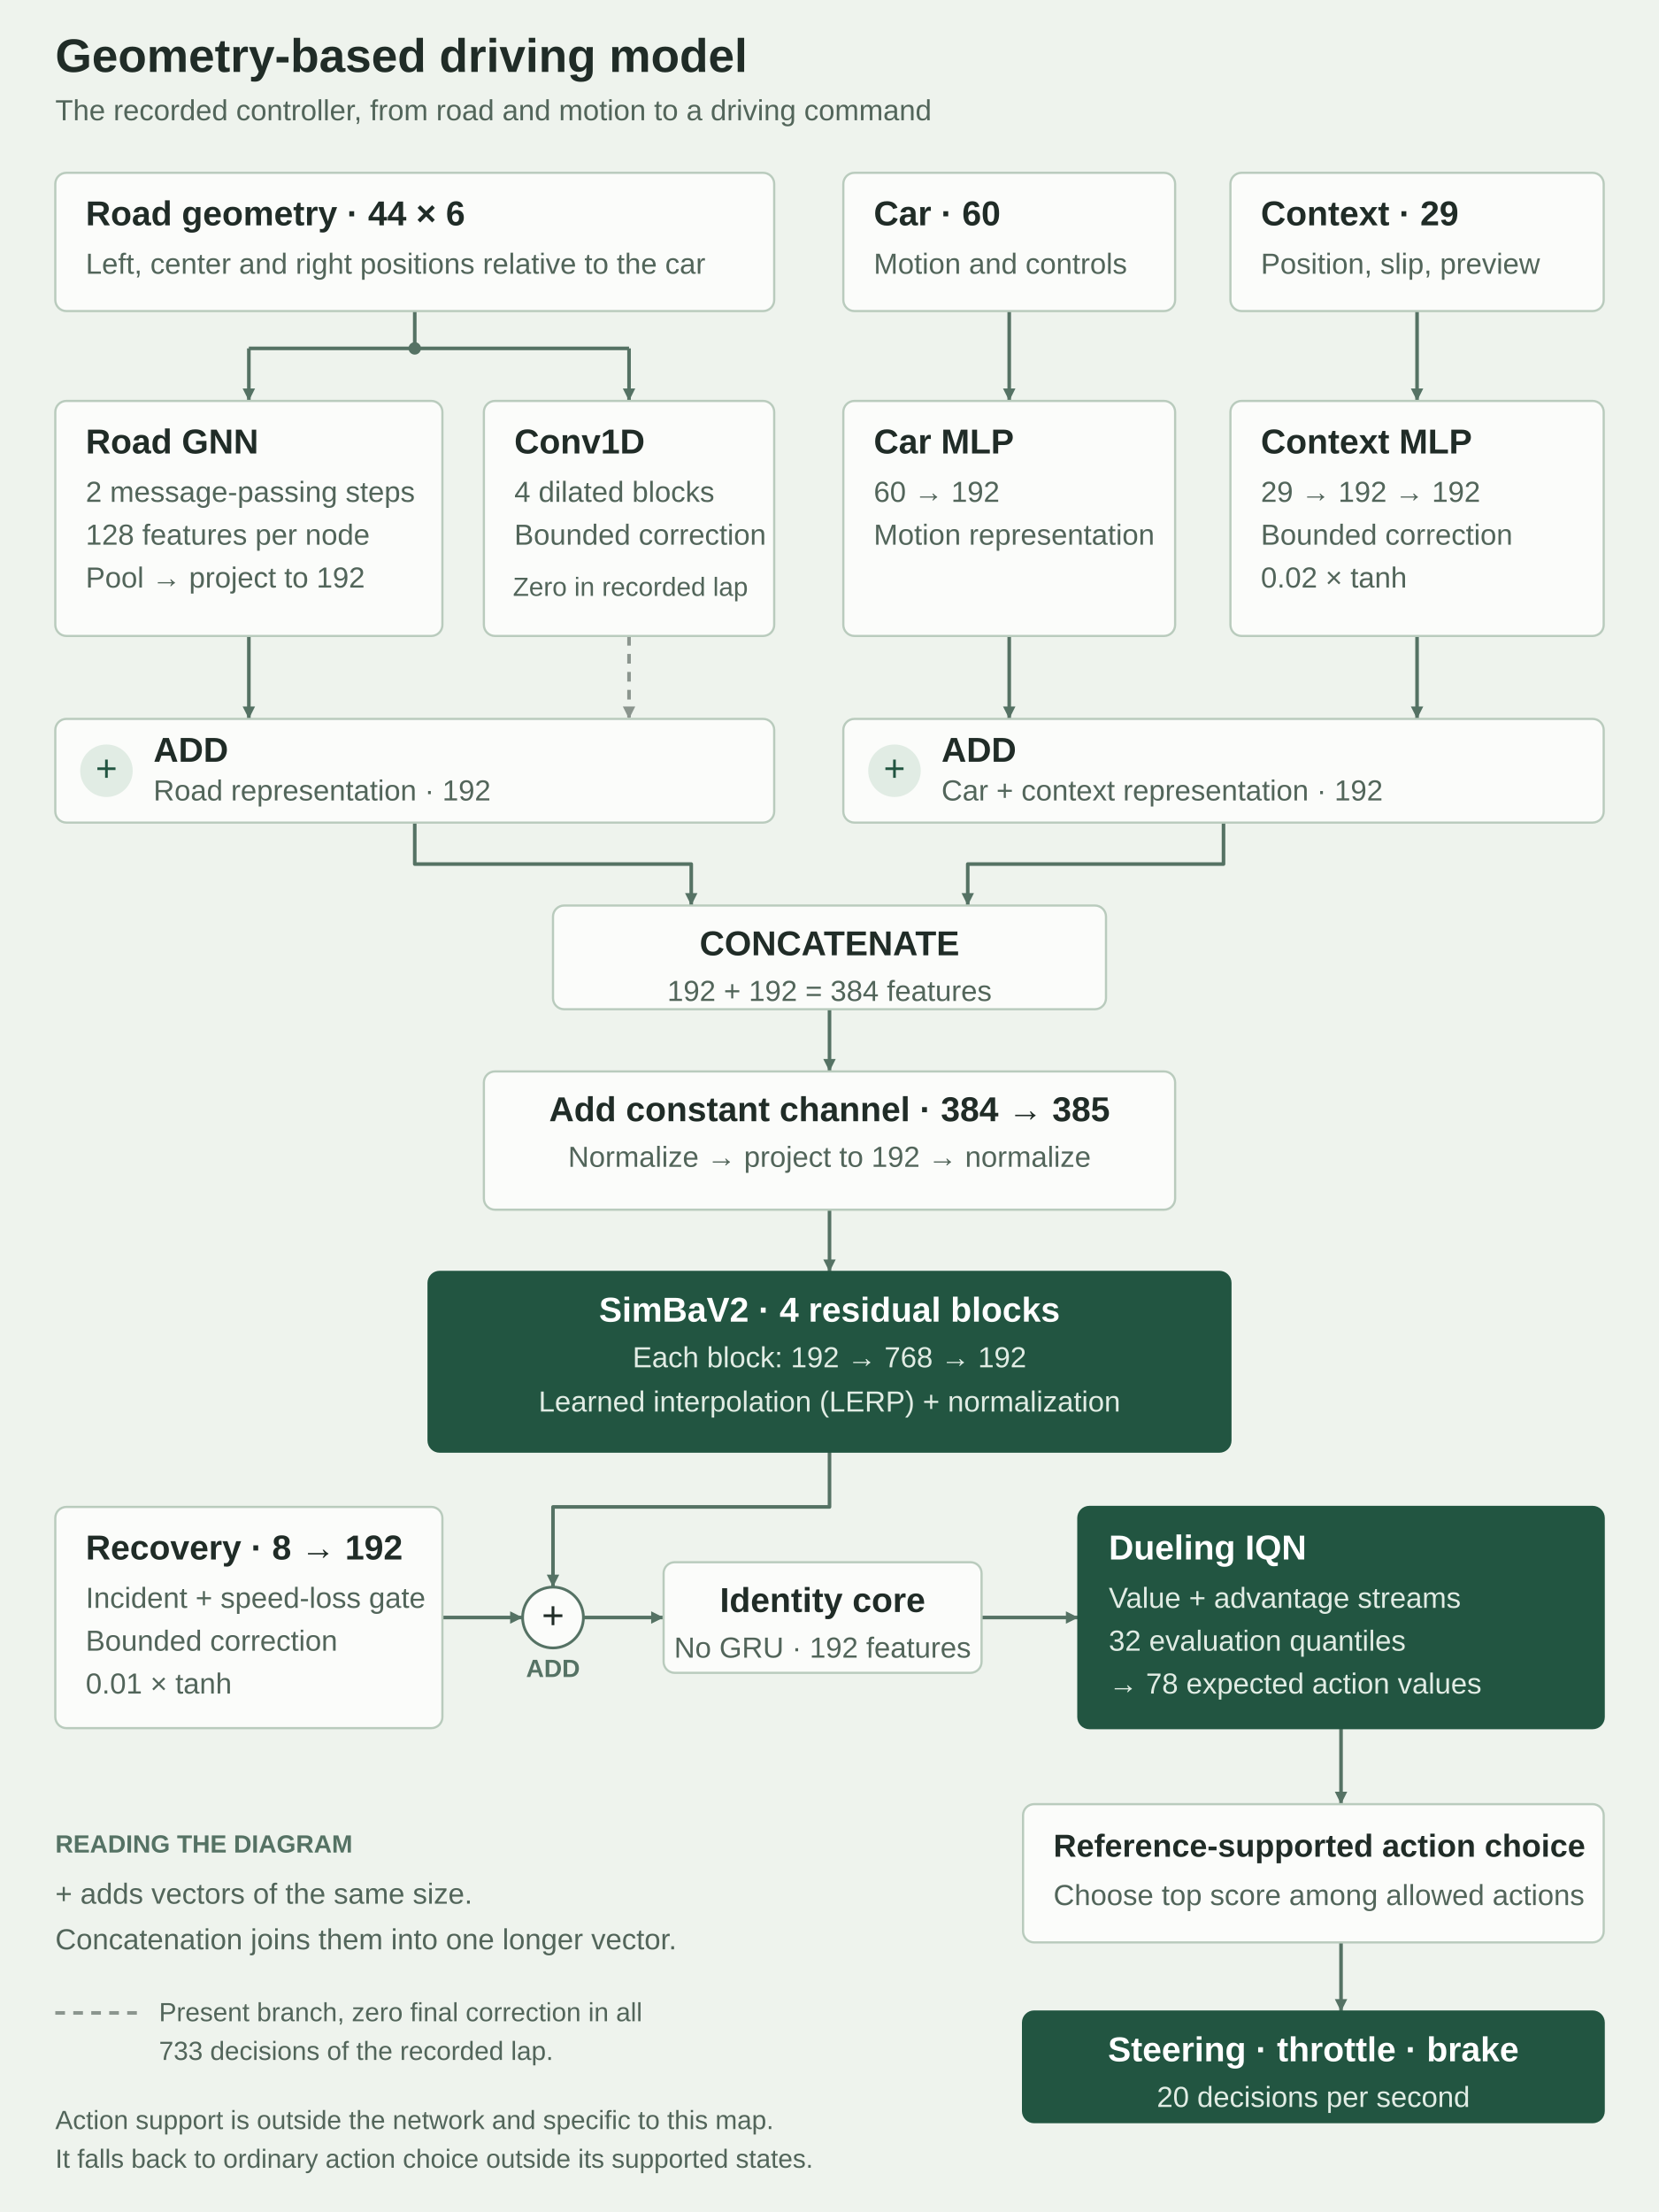
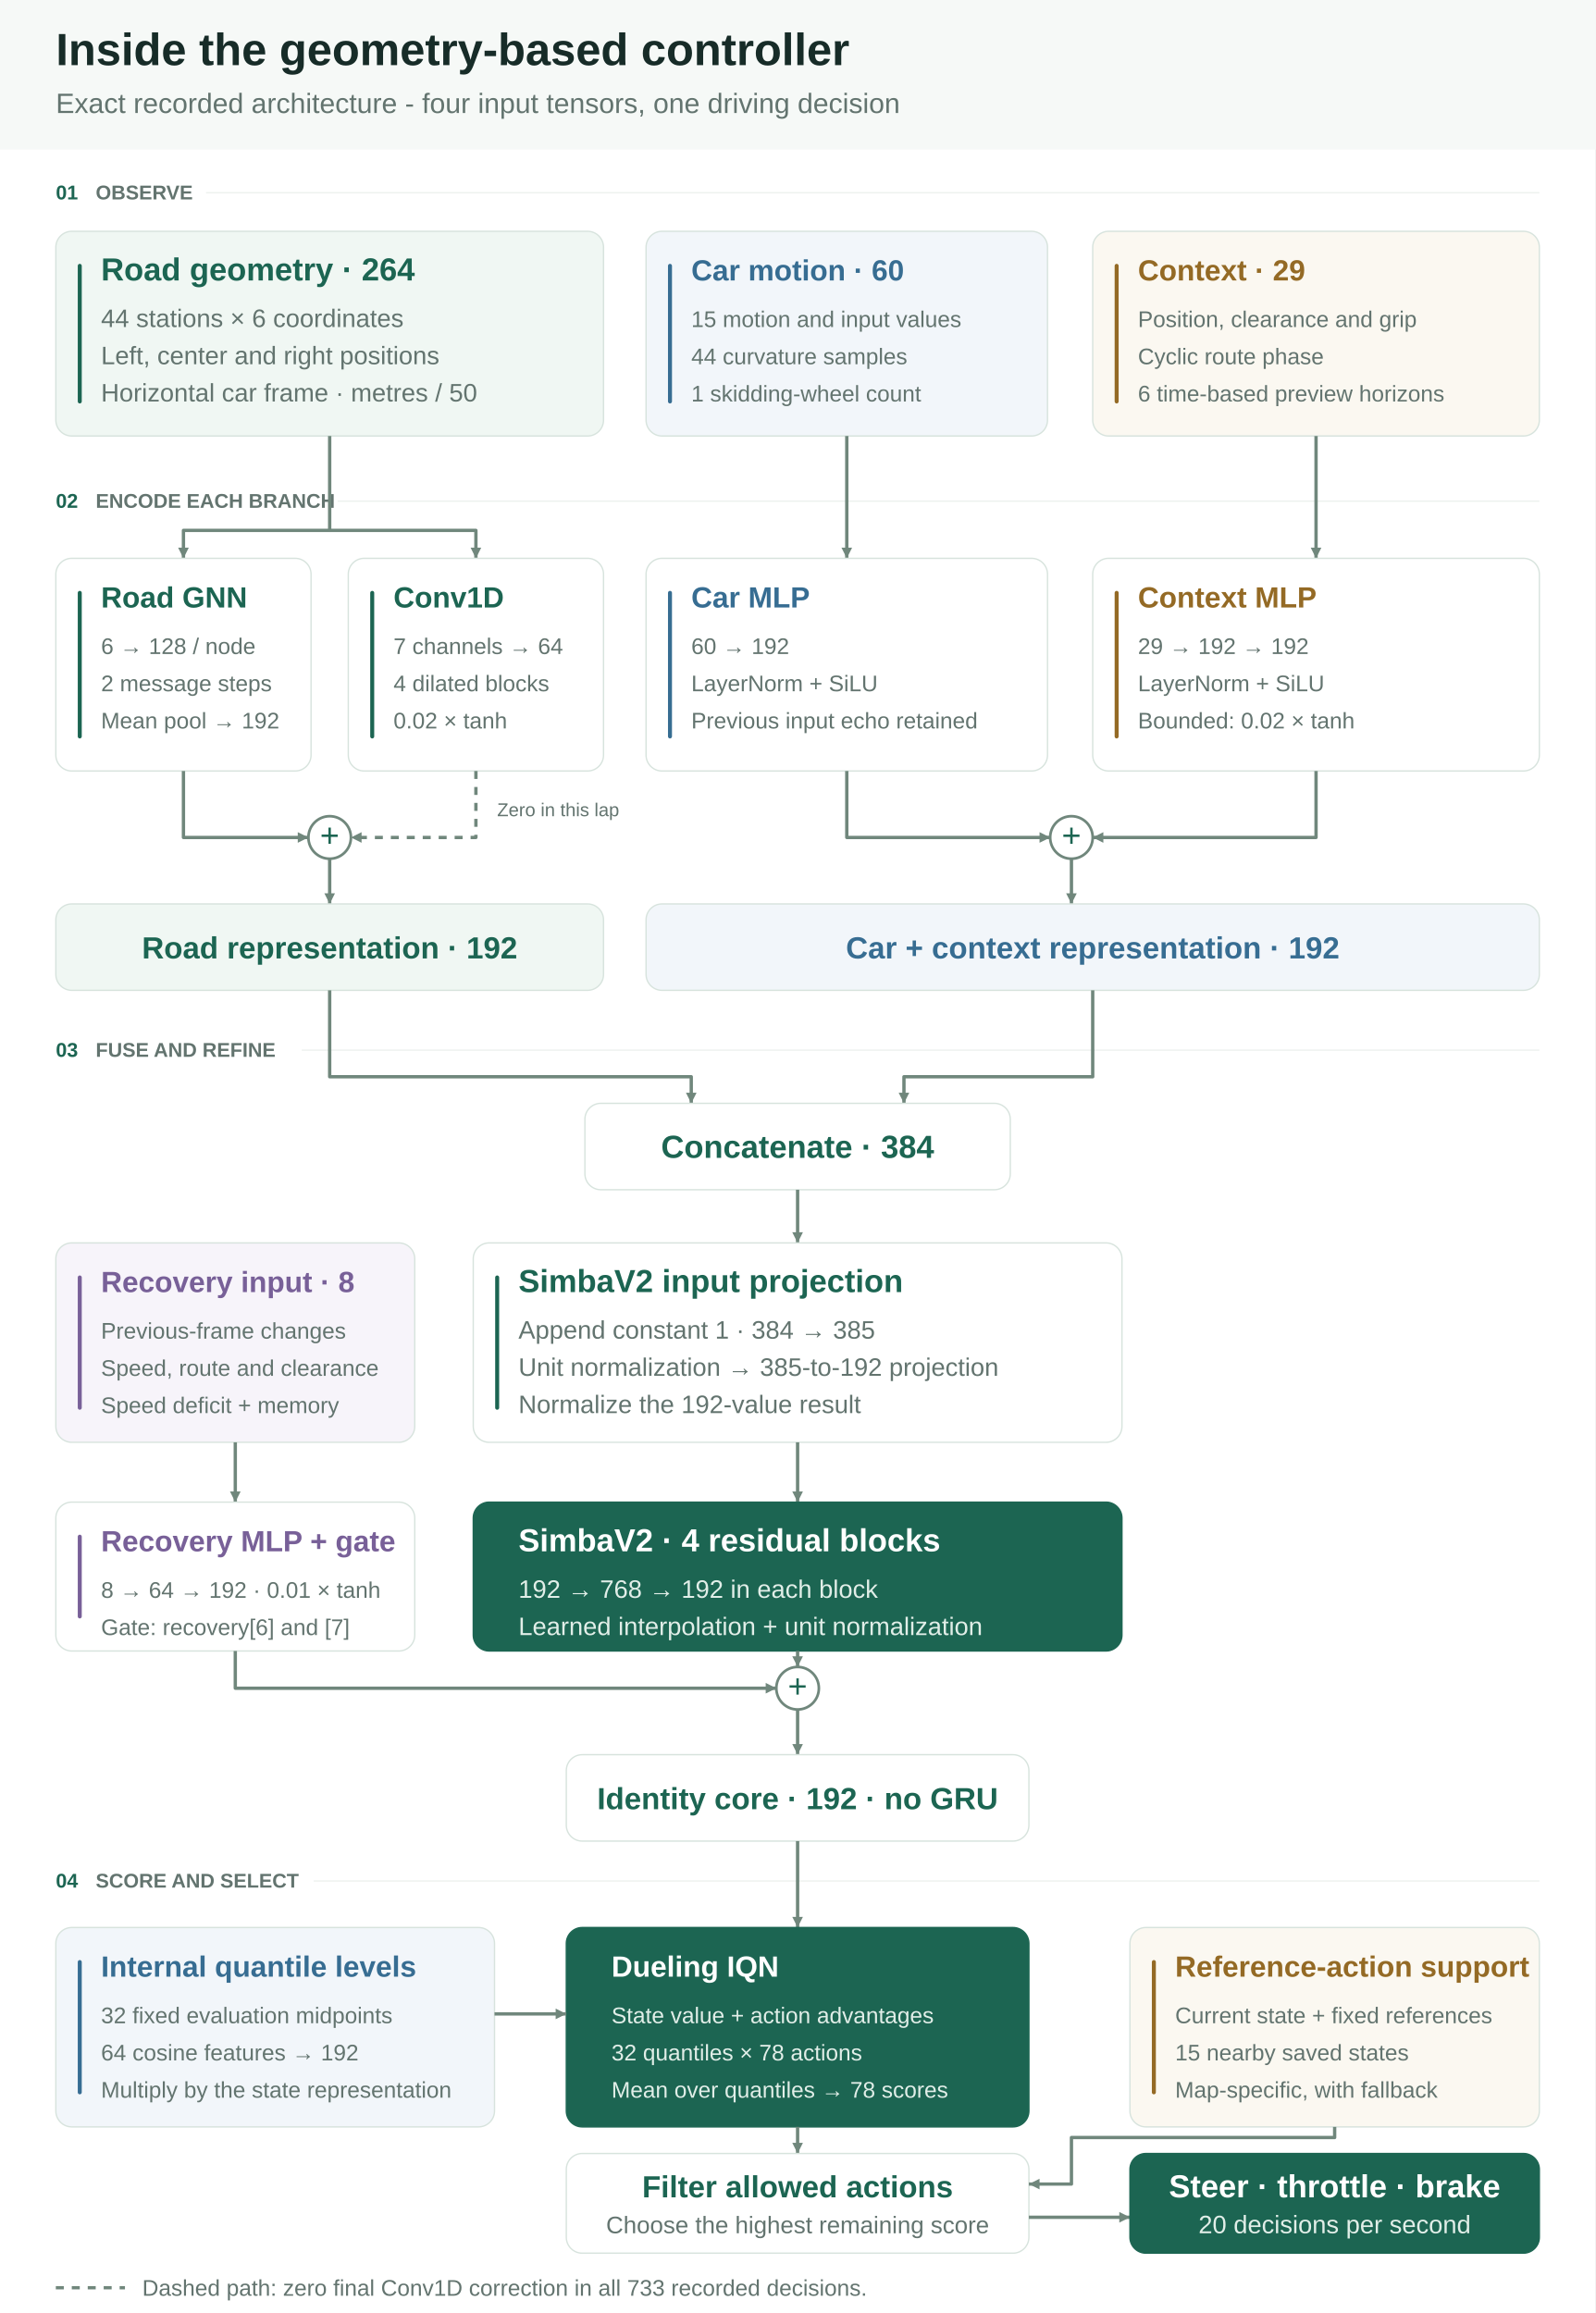
- <svg xmlns="http://www.w3.org/2000/svg" width="1200" height="1600" viewBox="0 0 1200 1600" role="img" aria-labelledby="title desc">
+ <svg xmlns="http://www.w3.org/2000/svg" width="1200" height="1740" viewBox="0 0 1200 1740" role="img" aria-labelledby="title desc">
  <defs>
-     <marker id="arrow" viewBox="0 0 10 10" refX="10" refY="5" markerWidth="9" markerHeight="9" markerUnits="userSpaceOnUse" orient="auto">
-       <path d="M0 0L10 5L0 10Z" fill="#557264" />
-     </marker>
-     <marker id="muted-arrow" viewBox="0 0 10 10" refX="10" refY="5" markerWidth="9" markerHeight="9" markerUnits="userSpaceOnUse" orient="auto">
-       <path d="M0 0L10 5L0 10Z" fill="#8b958e" />
+     <marker id="arrow" markerWidth="9" markerHeight="9" refX="8" refY="4" orient="auto" markerUnits="userSpaceOnUse">
+       <path d="M0 0L8 4L0 8Z" fill="#70877c" />
    </marker>
  </defs>
-   <rect width="1200" height="1600" fill="#eef3ed" />
+   <rect width="1200" height="1740" fill="white" />
  <g font-family="Segoe UI,Arial,sans-serif">
-     <text x="40" y="52" font-size="34" fill="#202c27" text-anchor="start" font-weight="650">Geometry-based driving model</text>
-     <text x="40" y="87" font-size="21" fill="#52655a" text-anchor="start" font-weight="400">The recorded controller, from road and motion to a driving command</text>
-     <g aria-label="Connections: arrows end only at target boundaries">
-       <path d="M300 225V252M180 252H455" fill="none" stroke="#557264" stroke-width="2.6" />
-       <circle cx="300" cy="252" r="4.5" fill="#557264" />
-       <path d="M180 252V290" fill="none" stroke="#557264" stroke-width="2.6" stroke-linejoin="round" marker-end="url(#arrow)" />
-       <path d="M455 252V290" fill="none" stroke="#557264" stroke-width="2.6" stroke-linejoin="round" marker-end="url(#arrow)" />
-       <path d="M730 225V290" fill="none" stroke="#557264" stroke-width="2.6" stroke-linejoin="round" marker-end="url(#arrow)" />
-       <path d="M1025 225V290" fill="none" stroke="#557264" stroke-width="2.6" stroke-linejoin="round" marker-end="url(#arrow)" />
-       <path d="M180 460V520" fill="none" stroke="#557264" stroke-width="2.6" stroke-linejoin="round" marker-end="url(#arrow)" />
-       <path d="M730 460V520" fill="none" stroke="#557264" stroke-width="2.6" stroke-linejoin="round" marker-end="url(#arrow)" />
-       <path d="M1025 460V520" fill="none" stroke="#557264" stroke-width="2.6" stroke-linejoin="round" marker-end="url(#arrow)" />
-       <path d="M300 595V625H500V655" fill="none" stroke="#557264" stroke-width="2.6" stroke-linejoin="round" marker-end="url(#arrow)" />
-       <path d="M885 595V625H700V655" fill="none" stroke="#557264" stroke-width="2.6" stroke-linejoin="round" marker-end="url(#arrow)" />
-       <path d="M600 730V775" fill="none" stroke="#557264" stroke-width="2.6" stroke-linejoin="round" marker-end="url(#arrow)" />
-       <path d="M600 875V920" fill="none" stroke="#557264" stroke-width="2.6" stroke-linejoin="round" marker-end="url(#arrow)" />
-       <path d="M600 1050V1090H400V1148" fill="none" stroke="#557264" stroke-width="2.6" stroke-linejoin="round" marker-end="url(#arrow)" />
-       <path d="M320 1170H378" fill="none" stroke="#557264" stroke-width="2.6" stroke-linejoin="round" marker-end="url(#arrow)" />
-       <path d="M422 1170H480" fill="none" stroke="#557264" stroke-width="2.6" stroke-linejoin="round" marker-end="url(#arrow)" />
-       <path d="M710 1170H780" fill="none" stroke="#557264" stroke-width="2.6" stroke-linejoin="round" marker-end="url(#arrow)" />
-       <path d="M970 1250V1305" fill="none" stroke="#557264" stroke-width="2.6" stroke-linejoin="round" marker-end="url(#arrow)" />
-       <path d="M970 1405V1455" fill="none" stroke="#557264" stroke-width="2.6" stroke-linejoin="round" marker-end="url(#arrow)" />
-       <path d="M455 460V520" fill="none" stroke="#8b958e" stroke-width="2.6" stroke-linejoin="round" stroke-dasharray="7 6" marker-end="url(#muted-arrow)" />
-     </g>
-     <rect x="40" y="125" width="520" height="100" rx="8" fill="#fbfcfa" stroke="#b9cbbd" stroke-width="1.6" />
-     <text x="62" y="163" font-size="25" fill="#202c27" text-anchor="start" font-weight="600">Road geometry · 44 × 6</text>
-     <text x="62" y="198" font-size="21" fill="#52655a" text-anchor="start" font-weight="400">Left, center and right positions relative to the car</text>
-     <rect x="610" y="125" width="240" height="100" rx="8" fill="#fbfcfa" stroke="#b9cbbd" stroke-width="1.6" />
-     <text x="632" y="163" font-size="25" fill="#202c27" text-anchor="start" font-weight="600">Car · 60</text>
-     <text x="632" y="198" font-size="21" fill="#52655a" text-anchor="start" font-weight="400">Motion and controls</text>
-     <rect x="890" y="125" width="270" height="100" rx="8" fill="#fbfcfa" stroke="#b9cbbd" stroke-width="1.6" />
-     <text x="912" y="163" font-size="25" fill="#202c27" text-anchor="start" font-weight="600">Context · 29</text>
-     <text x="912" y="198" font-size="21" fill="#52655a" text-anchor="start" font-weight="400">Position, slip, preview</text>
-     <rect x="40" y="290" width="280" height="170" rx="8" fill="#fbfcfa" stroke="#b9cbbd" stroke-width="1.6" />
-     <text x="62" y="328" font-size="25" fill="#202c27" text-anchor="start" font-weight="600">Road GNN</text>
-     <text x="62" y="363" font-size="21" fill="#52655a" text-anchor="start" font-weight="400">2 message-passing steps</text>
-     <text x="62" y="394" font-size="21" fill="#52655a" text-anchor="start" font-weight="400">128 features per node</text>
-     <text x="62" y="425" font-size="21" fill="#52655a" text-anchor="start" font-weight="400">Pool → project to 192</text>
-     <rect x="350" y="290" width="210" height="170" rx="8" fill="#fbfcfa" stroke="#b9cbbd" stroke-width="1.6" />
-     <text x="372" y="328" font-size="25" fill="#202c27" text-anchor="start" font-weight="600">Conv1D</text>
-     <text x="372" y="363" font-size="21" fill="#52655a" text-anchor="start" font-weight="400">4 dilated blocks</text>
-     <text x="372" y="394" font-size="21" fill="#52655a" text-anchor="start" font-weight="400">Bounded correction</text>
-     <text x="371" y="431" font-size="19" fill="#52655a" text-anchor="start" font-weight="400">Zero in recorded lap</text>
-     <rect x="610" y="290" width="240" height="170" rx="8" fill="#fbfcfa" stroke="#b9cbbd" stroke-width="1.6" />
-     <text x="632" y="328" font-size="25" fill="#202c27" text-anchor="start" font-weight="600">Car MLP</text>
-     <text x="632" y="363" font-size="21" fill="#52655a" text-anchor="start" font-weight="400">60 → 192</text>
-     <text x="632" y="394" font-size="21" fill="#52655a" text-anchor="start" font-weight="400">Motion representation</text>
-     <rect x="890" y="290" width="270" height="170" rx="8" fill="#fbfcfa" stroke="#b9cbbd" stroke-width="1.6" />
-     <text x="912" y="328" font-size="25" fill="#202c27" text-anchor="start" font-weight="600">Context MLP</text>
-     <text x="912" y="363" font-size="21" fill="#52655a" text-anchor="start" font-weight="400">29 → 192 → 192</text>
-     <text x="912" y="394" font-size="21" fill="#52655a" text-anchor="start" font-weight="400">Bounded correction</text>
-     <text x="912" y="425" font-size="21" fill="#52655a" text-anchor="start" font-weight="400">0.02 × tanh</text>
-     <rect x="40" y="520" width="520" height="75" rx="8" fill="#fbfcfa" stroke="#b9cbbd" stroke-width="1.6" />
-     <circle cx="77" cy="557.5" r="19" fill="#e1ece4" />
-     <text x="77" y="565" font-size="27" fill="#225541" text-anchor="middle" font-weight="400">+</text>
-     <text x="111" y="551" font-size="25" fill="#202c27" text-anchor="start" font-weight="600">ADD</text>
-     <text x="111" y="579" font-size="21" fill="#52655a" text-anchor="start" font-weight="400">Road representation · 192</text>
-     <rect x="610" y="520" width="550" height="75" rx="8" fill="#fbfcfa" stroke="#b9cbbd" stroke-width="1.6" />
-     <circle cx="647" cy="557.5" r="19" fill="#e1ece4" />
-     <text x="647" y="565" font-size="27" fill="#225541" text-anchor="middle" font-weight="400">+</text>
-     <text x="681" y="551" font-size="25" fill="#202c27" text-anchor="start" font-weight="600">ADD</text>
-     <text x="681" y="579" font-size="21" fill="#52655a" text-anchor="start" font-weight="400">Car + context representation · 192</text>
-     <rect x="400" y="655" width="400" height="75" rx="8" fill="#fbfcfa" stroke="#b9cbbd" stroke-width="1.6" />
-     <text x="600" y="691" font-size="25" fill="#202c27" text-anchor="middle" font-weight="600">CONCATENATE</text>
-     <text x="600" y="724" font-size="21" fill="#52655a" text-anchor="middle" font-weight="400">192 + 192 = 384 features</text>
-     <rect x="350" y="775" width="500" height="100" rx="8" fill="#fbfcfa" stroke="#b9cbbd" stroke-width="1.6" />
-     <text x="600" y="811" font-size="25" fill="#202c27" text-anchor="middle" font-weight="600">Add constant channel · 384 → 385</text>
-     <text x="600" y="844" font-size="21" fill="#52655a" text-anchor="middle" font-weight="400">Normalize → project to 192 → normalize</text>
-     <rect x="310" y="920" width="580" height="130" rx="8" fill="#225541" stroke="#225541" stroke-width="1.6" />
-     <text x="600" y="956" font-size="25" fill="#fff" text-anchor="middle" font-weight="600">SimBaV2 · 4 residual blocks</text>
-     <text x="600" y="989" font-size="21" fill="#e1ece4" text-anchor="middle" font-weight="400">Each block: 192 → 768 → 192</text>
-     <text x="600" y="1021" font-size="21" fill="#e1ece4" text-anchor="middle" font-weight="400">Learned interpolation (LERP) + normalization</text>
-     <rect x="40" y="1090" width="280" height="160" rx="8" fill="#fbfcfa" stroke="#b9cbbd" stroke-width="1.6" />
-     <text x="62" y="1128" font-size="25" fill="#202c27" text-anchor="start" font-weight="600">Recovery · 8 → 192</text>
-     <text x="62" y="1163" font-size="21" fill="#52655a" text-anchor="start" font-weight="400">Incident + speed-loss gate</text>
-     <text x="62" y="1194" font-size="21" fill="#52655a" text-anchor="start" font-weight="400">Bounded correction</text>
-     <text x="62" y="1225" font-size="21" fill="#52655a" text-anchor="start" font-weight="400">0.01 × tanh</text>
-     <circle cx="400" cy="1170" r="22" fill="#fbfcfa" stroke="#557264" stroke-width="2" />
-     <text x="400" y="1178" font-size="28" fill="#202c27" text-anchor="middle" font-weight="400">+</text>
-     <text x="400" y="1213" font-size="18" fill="#557264" text-anchor="middle" font-weight="600">ADD</text>
-     <rect x="480" y="1130" width="230" height="80" rx="8" fill="#fbfcfa" stroke="#b9cbbd" stroke-width="1.6" />
-     <text x="595" y="1166" font-size="25" fill="#202c27" text-anchor="middle" font-weight="600">Identity core</text>
-     <text x="595" y="1199" font-size="21" fill="#52655a" text-anchor="middle" font-weight="400">No GRU · 192 features</text>
-     <rect x="780" y="1090" width="380" height="160" rx="8" fill="#225541" stroke="#225541" stroke-width="1.6" />
-     <text x="802" y="1128" font-size="25" fill="#fff" text-anchor="start" font-weight="600">Dueling IQN</text>
-     <text x="802" y="1163" font-size="21" fill="#e1ece4" text-anchor="start" font-weight="400">Value + advantage streams</text>
-     <text x="802" y="1194" font-size="21" fill="#e1ece4" text-anchor="start" font-weight="400">32 evaluation quantiles</text>
-     <text x="802" y="1225" font-size="21" fill="#e1ece4" text-anchor="start" font-weight="400">→ 78 expected action values</text>
-     <rect x="740" y="1305" width="420" height="100" rx="8" fill="#fbfcfa" stroke="#b9cbbd" stroke-width="1.6" />
-     <text x="762" y="1343" font-size="23" fill="#202c27" text-anchor="start" font-weight="600">Reference-supported action choice</text>
-     <text x="762" y="1378" font-size="21" fill="#52655a" text-anchor="start" font-weight="400">Choose top score among allowed actions</text>
-     <rect x="740" y="1455" width="420" height="80" rx="8" fill="#225541" stroke="#225541" stroke-width="1.6" />
-     <text x="950" y="1491" font-size="25" fill="#fff" text-anchor="middle" font-weight="600">Steering · throttle · brake</text>
-     <text x="950" y="1524" font-size="21" fill="#e1ece4" text-anchor="middle" font-weight="400">20 decisions per second</text>
-     <text x="40" y="1340" font-size="18" fill="#557264" text-anchor="start" font-weight="600">READING THE DIAGRAM</text>
-     <text x="40" y="1377" font-size="21" fill="#52655a" text-anchor="start" font-weight="400">+ adds vectors of the same size.</text>
-     <text x="40" y="1410" font-size="21" fill="#52655a" text-anchor="start" font-weight="400">Concatenation joins them into one longer vector.</text>
-     <path d="M40 1456H100" stroke="#8b958e" stroke-width="2.6" stroke-dasharray="7 6" />
-     <text x="115" y="1462" font-size="19" fill="#52655a" text-anchor="start" font-weight="400">Present branch, zero final correction in all</text>
-     <text x="115" y="1490" font-size="19" fill="#52655a" text-anchor="start" font-weight="400">733 decisions of the recorded lap.</text>
-     <text x="40" y="1540" font-size="19" fill="#52655a" text-anchor="start" font-weight="400">Action support is outside the network and specific to this map.</text>
-     <text x="40" y="1568" font-size="19" fill="#52655a" text-anchor="start" font-weight="400">It falls back to ordinary action choice outside its supported states.</text>
+     <rect x="0" y="0" width="1200" height="112" rx="0" fill="#f6f9f7" stroke="#f6f9f7" />
+     <text x="42" y="49" font-size="34" fill="#172c28" font-weight="650" text-anchor="start">Inside the geometry-based controller</text>
+     <text x="42" y="85" font-size="21" fill="#63746f" font-weight="400" text-anchor="start">Exact recorded architecture - four input tensors, one driving decision</text>
+     <text x="42" y="150" font-size="15" fill="#1c6552" font-weight="700" text-anchor="start">01</text>
+     <text x="72" y="150" font-size="15" fill="#63746f" font-weight="600" text-anchor="start">OBSERVE</text>
+     <path d="M155 145H1158" stroke="#edf1ee" />
+     <rect x="42" y="174" width="412" height="154" rx="12" fill="#f0f7f3" stroke="#d7e3dd" />
+     <path d="M60 200V302" stroke="#1c6552" stroke-width="3" stroke-linecap="round" />
+     <text x="76" y="211" font-size="24" fill="#1c6552" font-weight="600" text-anchor="start">Road geometry · 264</text>
+     <text x="76" y="246" font-size="19" fill="#63746f" font-weight="400" text-anchor="start">44 stations × 6 coordinates</text>
+     <text x="76" y="274" font-size="19" fill="#63746f" font-weight="400" text-anchor="start">Left, center and right positions</text>
+     <text x="76" y="302" font-size="19" fill="#63746f" font-weight="400" text-anchor="start">Horizontal car frame · metres / 50</text>
+     <rect x="486" y="174" width="302" height="154" rx="12" fill="#f2f6fa" stroke="#d7e3dd" />
+     <path d="M504 200V302" stroke="#376d92" stroke-width="3" stroke-linecap="round" />
+     <text x="520" y="211" font-size="22" fill="#376d92" font-weight="600" text-anchor="start">Car motion · 60</text>
+     <text x="520" y="246" font-size="17" fill="#63746f" font-weight="400" text-anchor="start">15 motion and input values</text>
+     <text x="520" y="274" font-size="17" fill="#63746f" font-weight="400" text-anchor="start">44 curvature samples</text>
+     <text x="520" y="302" font-size="17" fill="#63746f" font-weight="400" text-anchor="start">1 skidding-wheel count</text>
+     <rect x="822" y="174" width="336" height="154" rx="12" fill="#fbf8f1" stroke="#d7e3dd" />
+     <path d="M840 200V302" stroke="#946a25" stroke-width="3" stroke-linecap="round" />
+     <text x="856" y="211" font-size="22" fill="#946a25" font-weight="600" text-anchor="start">Context · 29</text>
+     <text x="856" y="246" font-size="17" fill="#63746f" font-weight="400" text-anchor="start">Position, clearance and grip</text>
+     <text x="856" y="274" font-size="17" fill="#63746f" font-weight="400" text-anchor="start">Cyclic route phase</text>
+     <text x="856" y="302" font-size="17" fill="#63746f" font-weight="400" text-anchor="start">6 time-based preview horizons</text>
+     <text x="42" y="382" font-size="15" fill="#1c6552" font-weight="700" text-anchor="start">02</text>
+     <text x="72" y="382" font-size="15" fill="#63746f" font-weight="600" text-anchor="start">ENCODE EACH BRANCH</text>
+     <path d="M254 377H1158" stroke="#edf1ee" />
+     <path d="M248 328V399H138V420" fill="none" stroke="#70877c" stroke-width="2.5" stroke-linejoin="round" marker-end="url(#arrow)" />
+     <path d="M248 399H358V420" fill="none" stroke="#70877c" stroke-width="2.5" stroke-linejoin="round" marker-end="url(#arrow)" />
+     <path d="M637 328V420" fill="none" stroke="#70877c" stroke-width="2.5" stroke-linejoin="round" marker-end="url(#arrow)" />
+     <path d="M990 328V420" fill="none" stroke="#70877c" stroke-width="2.5" stroke-linejoin="round" marker-end="url(#arrow)" />
+     <rect x="42" y="420" width="192" height="160" rx="12" fill="white" stroke="#d7e3dd" />
+     <path d="M60 446V554" stroke="#1c6552" stroke-width="3" stroke-linecap="round" />
+     <text x="76" y="457" font-size="22" fill="#1c6552" font-weight="600" text-anchor="start">Road GNN</text>
+     <text x="76" y="492" font-size="17" fill="#63746f" font-weight="400" text-anchor="start">6 → 128 / node</text>
+     <text x="76" y="520" font-size="17" fill="#63746f" font-weight="400" text-anchor="start">2 message steps</text>
+     <text x="76" y="548" font-size="17" fill="#63746f" font-weight="400" text-anchor="start">Mean pool → 192</text>
+     <rect x="262" y="420" width="192" height="160" rx="12" fill="white" stroke="#d7e3dd" />
+     <path d="M280 446V554" stroke="#1c6552" stroke-width="3" stroke-linecap="round" />
+     <text x="296" y="457" font-size="22" fill="#1c6552" font-weight="600" text-anchor="start">Conv1D</text>
+     <text x="296" y="492" font-size="17" fill="#63746f" font-weight="400" text-anchor="start">7 channels → 64</text>
+     <text x="296" y="520" font-size="17" fill="#63746f" font-weight="400" text-anchor="start">4 dilated blocks</text>
+     <text x="296" y="548" font-size="17" fill="#63746f" font-weight="400" text-anchor="start">0.02 × tanh</text>
+     <path d="M138 580V630H232" fill="none" stroke="#70877c" stroke-width="2.5" stroke-linejoin="round" marker-end="url(#arrow)" />
+     <path d="M358 580V630H264" fill="none" stroke="#70877c" stroke-width="2.5" stroke-linejoin="round" stroke-dasharray="6 6" marker-end="url(#arrow)" />
+     <circle cx="248" cy="630" r="16" fill="white" stroke="#70877c" stroke-width="2" />
+     <text x="248" y="637" font-size="25" fill="#1c6552" font-weight="400" text-anchor="middle">+</text>
+     <text x="374" y="614" font-size="14" fill="#63746f" font-weight="400" text-anchor="start">Zero in this lap</text>
+     <rect x="486" y="420" width="302" height="160" rx="12" fill="white" stroke="#d7e3dd" />
+     <path d="M504 446V554" stroke="#376d92" stroke-width="3" stroke-linecap="round" />
+     <text x="520" y="457" font-size="22" fill="#376d92" font-weight="600" text-anchor="start">Car MLP</text>
+     <text x="520" y="492" font-size="17" fill="#63746f" font-weight="400" text-anchor="start">60 → 192</text>
+     <text x="520" y="520" font-size="17" fill="#63746f" font-weight="400" text-anchor="start">LayerNorm + SiLU</text>
+     <text x="520" y="548" font-size="17" fill="#63746f" font-weight="400" text-anchor="start">Previous input echo retained</text>
+     <rect x="822" y="420" width="336" height="160" rx="12" fill="white" stroke="#d7e3dd" />
+     <path d="M840 446V554" stroke="#946a25" stroke-width="3" stroke-linecap="round" />
+     <text x="856" y="457" font-size="22" fill="#946a25" font-weight="600" text-anchor="start">Context MLP</text>
+     <text x="856" y="492" font-size="17" fill="#63746f" font-weight="400" text-anchor="start">29 → 192 → 192</text>
+     <text x="856" y="520" font-size="17" fill="#63746f" font-weight="400" text-anchor="start">LayerNorm + SiLU</text>
+     <text x="856" y="548" font-size="17" fill="#63746f" font-weight="400" text-anchor="start">Bounded: 0.02 × tanh</text>
+     <path d="M637 580V630H790" fill="none" stroke="#70877c" stroke-width="2.5" stroke-linejoin="round" marker-end="url(#arrow)" />
+     <path d="M990 580V630H822" fill="none" stroke="#70877c" stroke-width="2.5" stroke-linejoin="round" marker-end="url(#arrow)" />
+     <circle cx="806" cy="630" r="16" fill="white" stroke="#70877c" stroke-width="2" />
+     <text x="806" y="637" font-size="25" fill="#1c6552" font-weight="400" text-anchor="middle">+</text>
+     <path d="M248 646V680" fill="none" stroke="#70877c" stroke-width="2.5" stroke-linejoin="round" marker-end="url(#arrow)" />
+     <path d="M806 646V680" fill="none" stroke="#70877c" stroke-width="2.5" stroke-linejoin="round" marker-end="url(#arrow)" />
+     <rect x="42" y="680" width="412" height="65" rx="12" fill="#f0f7f3" stroke="#d7e3dd" />
+     <text x="248" y="721" font-size="23" fill="#1c6552" font-weight="600" text-anchor="middle">Road representation · 192</text>
+     <rect x="486" y="680" width="672" height="65" rx="12" fill="#f2f6fa" stroke="#d7e3dd" />
+     <text x="822" y="721" font-size="23" fill="#376d92" font-weight="600" text-anchor="middle">Car + context representation · 192</text>
+     <text x="42" y="795" font-size="15" fill="#1c6552" font-weight="700" text-anchor="start">03</text>
+     <text x="72" y="795" font-size="15" fill="#63746f" font-weight="600" text-anchor="start">FUSE AND REFINE</text>
+     <path d="M227 790H1158" stroke="#edf1ee" />
+     <path d="M248 745V810H520V830" fill="none" stroke="#70877c" stroke-width="2.5" stroke-linejoin="round" marker-end="url(#arrow)" />
+     <path d="M822 745V810H680V830" fill="none" stroke="#70877c" stroke-width="2.5" stroke-linejoin="round" marker-end="url(#arrow)" />
+     <rect x="440" y="830" width="320" height="65" rx="12" fill="white" stroke="#d7e3dd" />
+     <text x="600" y="871" font-size="24" fill="#1c6552" font-weight="600" text-anchor="middle">Concatenate · 384</text>
+     <path d="M600 895V935" fill="none" stroke="#70877c" stroke-width="2.5" stroke-linejoin="round" marker-end="url(#arrow)" />
+     <rect x="356" y="935" width="488" height="150" rx="12" fill="white" stroke="#d7e3dd" />
+     <path d="M374 961V1059" stroke="#1c6552" stroke-width="3" stroke-linecap="round" />
+     <text x="390" y="972" font-size="24" fill="#1c6552" font-weight="600" text-anchor="start">SimbaV2 input projection</text>
+     <text x="390" y="1007" font-size="19" fill="#63746f" font-weight="400" text-anchor="start">Append constant 1 · 384 → 385</text>
+     <text x="390" y="1035" font-size="19" fill="#63746f" font-weight="400" text-anchor="start">Unit normalization → 385-to-192 projection</text>
+     <text x="390" y="1063" font-size="19" fill="#63746f" font-weight="400" text-anchor="start">Normalize the 192-value result</text>
+     <path d="M600 1085V1130" fill="none" stroke="#70877c" stroke-width="2.5" stroke-linejoin="round" marker-end="url(#arrow)" />
+     <rect x="356" y="1130" width="488" height="112" rx="12" fill="#1c6552" stroke="#1c6552" />
+     <text x="390" y="1167" font-size="24" fill="white" font-weight="600" text-anchor="start">SimbaV2 · 4 residual blocks</text>
+     <text x="390" y="1202" font-size="19" fill="#e1eee8" font-weight="400" text-anchor="start">192 → 768 → 192 in each block</text>
+     <text x="390" y="1230" font-size="19" fill="#e1eee8" font-weight="400" text-anchor="start">Learned interpolation + unit normalization</text>
+     <rect x="42" y="935" width="270" height="150" rx="12" fill="#f7f4fa" stroke="#d7e3dd" />
+     <path d="M60 961V1059" stroke="#786098" stroke-width="3" stroke-linecap="round" />
+     <text x="76" y="972" font-size="22" fill="#786098" font-weight="600" text-anchor="start">Recovery input · 8</text>
+     <text x="76" y="1007" font-size="17" fill="#63746f" font-weight="400" text-anchor="start">Previous-frame changes</text>
+     <text x="76" y="1035" font-size="17" fill="#63746f" font-weight="400" text-anchor="start">Speed, route and clearance</text>
+     <text x="76" y="1063" font-size="17" fill="#63746f" font-weight="400" text-anchor="start">Speed deficit + memory</text>
+     <path d="M177 1085V1130" fill="none" stroke="#70877c" stroke-width="2.5" stroke-linejoin="round" marker-end="url(#arrow)" />
+     <rect x="42" y="1130" width="270" height="112" rx="12" fill="white" stroke="#d7e3dd" />
+     <path d="M60 1156V1216" stroke="#786098" stroke-width="3" stroke-linecap="round" />
+     <text x="76" y="1167" font-size="22" fill="#786098" font-weight="600" text-anchor="start">Recovery MLP + gate</text>
+     <text x="76" y="1202" font-size="17" fill="#63746f" font-weight="400" text-anchor="start">8 → 64 → 192 · 0.01 × tanh</text>
+     <text x="76" y="1230" font-size="17" fill="#63746f" font-weight="400" text-anchor="start">Gate: recovery[6] and [7]</text>
+     <path d="M600 1242V1254" fill="none" stroke="#70877c" stroke-width="2.5" stroke-linejoin="round" marker-end="url(#arrow)" />
+     <path d="M177 1242V1270H584" fill="none" stroke="#70877c" stroke-width="2.5" stroke-linejoin="round" marker-end="url(#arrow)" />
+     <circle cx="600" cy="1270" r="16" fill="white" stroke="#70877c" stroke-width="2" />
+     <text x="600" y="1277" font-size="25" fill="#1c6552" font-weight="400" text-anchor="middle">+</text>
+     <path d="M600 1286V1320" fill="none" stroke="#70877c" stroke-width="2.5" stroke-linejoin="round" marker-end="url(#arrow)" />
+     <rect x="426" y="1320" width="348" height="65" rx="12" fill="white" stroke="#d7e3dd" />
+     <text x="600" y="1361" font-size="23" fill="#1c6552" font-weight="600" text-anchor="middle">Identity core · 192 · no GRU</text>
+     <text x="42" y="1420" font-size="15" fill="#1c6552" font-weight="700" text-anchor="start">04</text>
+     <text x="72" y="1420" font-size="15" fill="#63746f" font-weight="600" text-anchor="start">SCORE AND SELECT</text>
+     <path d="M236 1415H1158" stroke="#edf1ee" />
+     <path d="M600 1385V1450" fill="none" stroke="#70877c" stroke-width="2.5" stroke-linejoin="round" marker-end="url(#arrow)" />
+     <rect x="42" y="1450" width="330" height="150" rx="12" fill="#f2f6fa" stroke="#d7e3dd" />
+     <path d="M60 1476V1574" stroke="#376d92" stroke-width="3" stroke-linecap="round" />
+     <text x="76" y="1487" font-size="22" fill="#376d92" font-weight="600" text-anchor="start">Internal quantile levels</text>
+     <text x="76" y="1522" font-size="17" fill="#63746f" font-weight="400" text-anchor="start">32 fixed evaluation midpoints</text>
+     <text x="76" y="1550" font-size="17" fill="#63746f" font-weight="400" text-anchor="start">64 cosine features → 192</text>
+     <text x="76" y="1578" font-size="17" fill="#63746f" font-weight="400" text-anchor="start">Multiply by the state representation</text>
+     <rect x="426" y="1450" width="348" height="150" rx="12" fill="#1c6552" stroke="#1c6552" />
+     <text x="460" y="1487" font-size="22" fill="white" font-weight="600" text-anchor="start">Dueling IQN</text>
+     <text x="460" y="1522" font-size="17" fill="#e1eee8" font-weight="400" text-anchor="start">State value + action advantages</text>
+     <text x="460" y="1550" font-size="17" fill="#e1eee8" font-weight="400" text-anchor="start">32 quantiles × 78 actions</text>
+     <text x="460" y="1578" font-size="17" fill="#e1eee8" font-weight="400" text-anchor="start">Mean over quantiles → 78 scores</text>
+     <path d="M372 1515H426" fill="none" stroke="#70877c" stroke-width="2.5" stroke-linejoin="round" marker-end="url(#arrow)" />
+     <rect x="850" y="1450" width="308" height="150" rx="12" fill="#fbf8f1" stroke="#d7e3dd" />
+     <path d="M868 1476V1574" stroke="#946a25" stroke-width="3" stroke-linecap="round" />
+     <text x="884" y="1487" font-size="22" fill="#946a25" font-weight="600" text-anchor="start">Reference-action support</text>
+     <text x="884" y="1522" font-size="17" fill="#63746f" font-weight="400" text-anchor="start">Current state + fixed references</text>
+     <text x="884" y="1550" font-size="17" fill="#63746f" font-weight="400" text-anchor="start">15 nearby saved states</text>
+     <text x="884" y="1578" font-size="17" fill="#63746f" font-weight="400" text-anchor="start">Map-specific, with fallback</text>
+     <path d="M600 1600V1620" fill="none" stroke="#70877c" stroke-width="2.5" stroke-linejoin="round" marker-end="url(#arrow)" />
+     <rect x="426" y="1620" width="348" height="75" rx="12" fill="white" stroke="#d7e3dd" />
+     <text x="600" y="1653" font-size="23" fill="#1c6552" font-weight="600" text-anchor="middle">Filter allowed actions</text>
+     <text x="600" y="1680" font-size="18" fill="#63746f" font-weight="400" text-anchor="middle">Choose the highest remaining score</text>
+     <path d="M1004 1600V1608H806V1643H774" fill="none" stroke="#70877c" stroke-width="2.5" stroke-linejoin="round" marker-end="url(#arrow)" />
+     <path d="M774 1668H850" fill="none" stroke="#70877c" stroke-width="2.5" stroke-linejoin="round" marker-end="url(#arrow)" />
+     <rect x="850" y="1620" width="308" height="75" rx="12" fill="#1c6552" stroke="#1c6552" />
+     <text x="1004" y="1653" font-size="24" fill="white" font-weight="600" text-anchor="middle">Steer · throttle · brake</text>
+     <text x="1004" y="1680" font-size="19" fill="#e1eee8" font-weight="400" text-anchor="middle">20 decisions per second</text>
+     <path d="M42 1721H94" fill="none" stroke="#70877c" stroke-width="2.5" stroke-linejoin="round" stroke-dasharray="6 6" />
+     <text x="107" y="1727" font-size="17" fill="#63746f" font-weight="400" text-anchor="start">Dashed path: zero final Conv1D correction in all 733 recorded decisions.</text>
  </g>
</svg>
